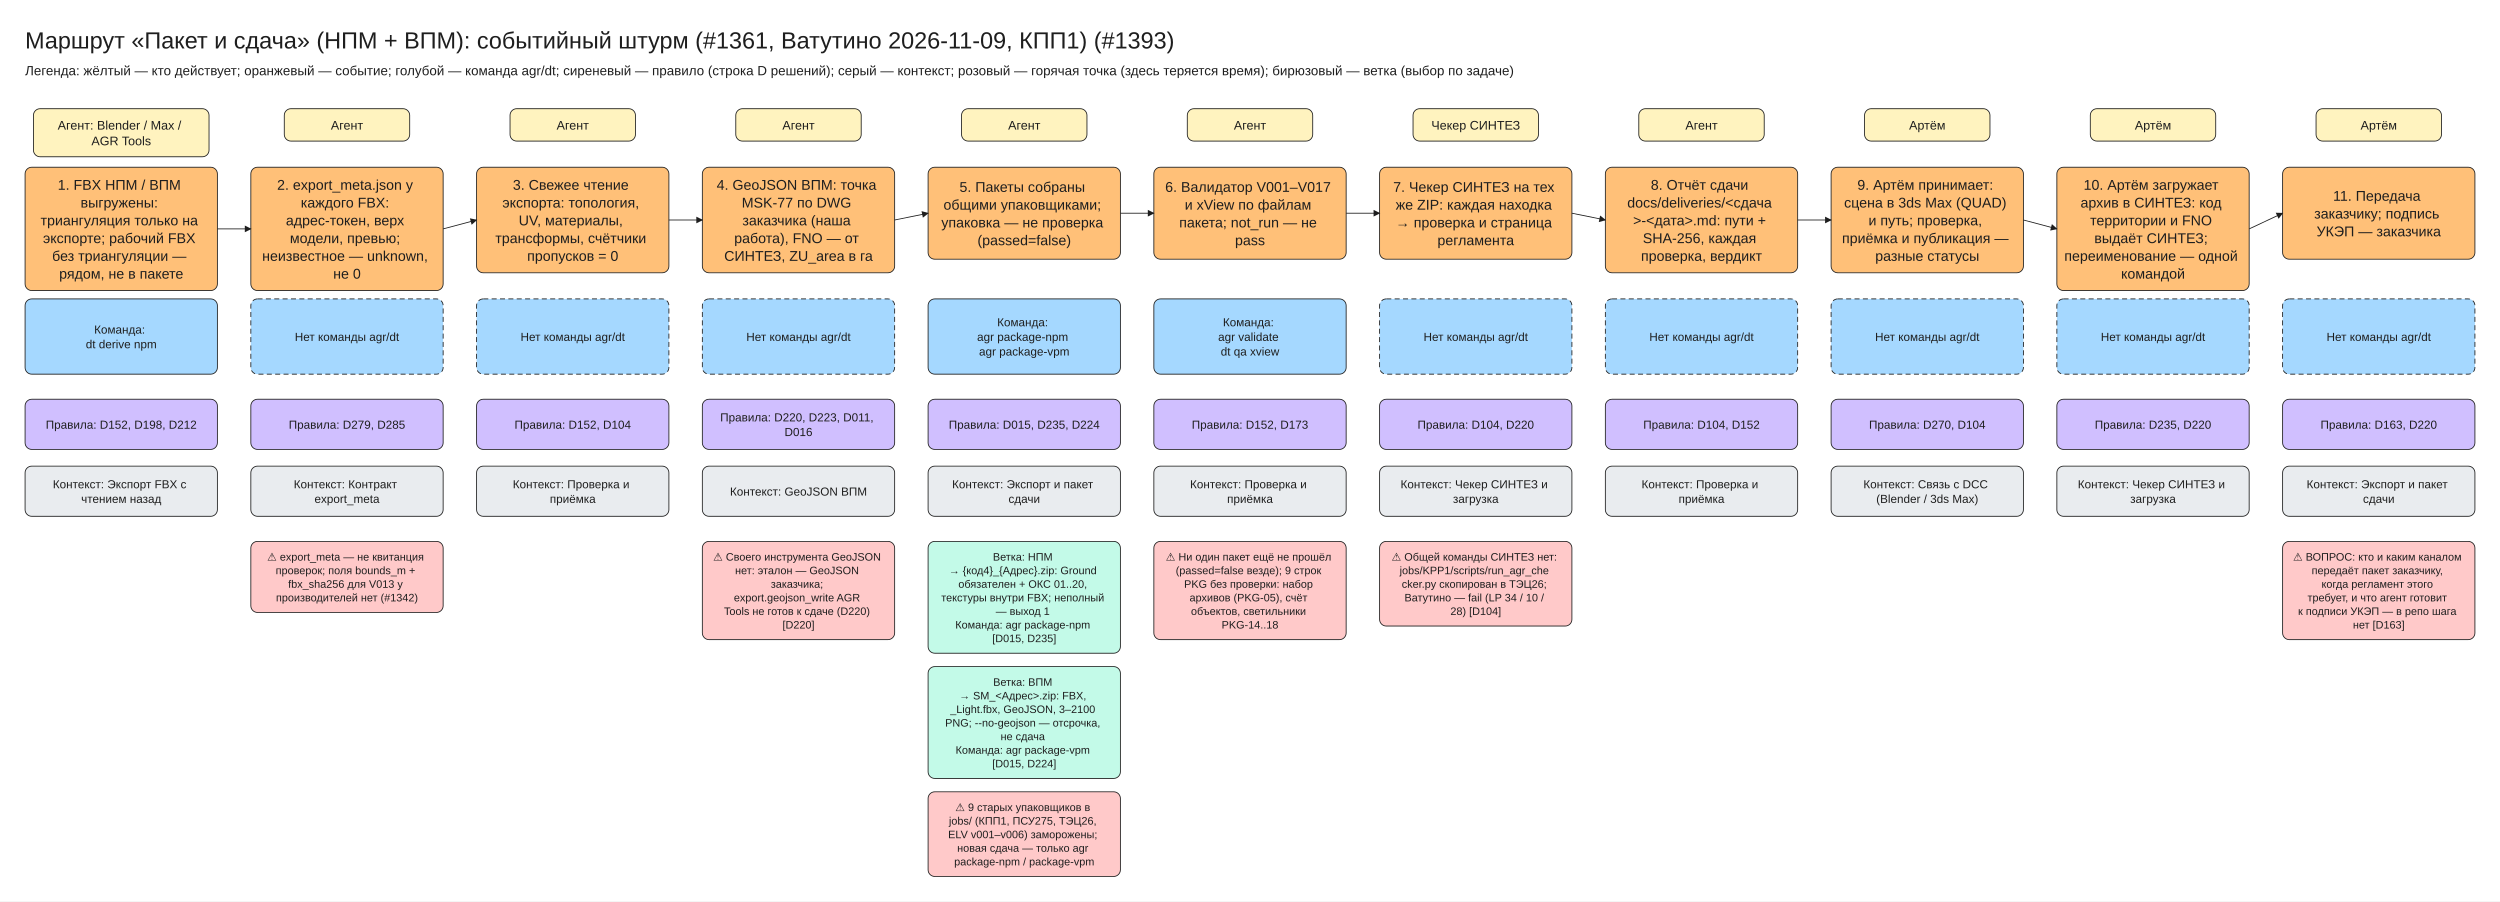
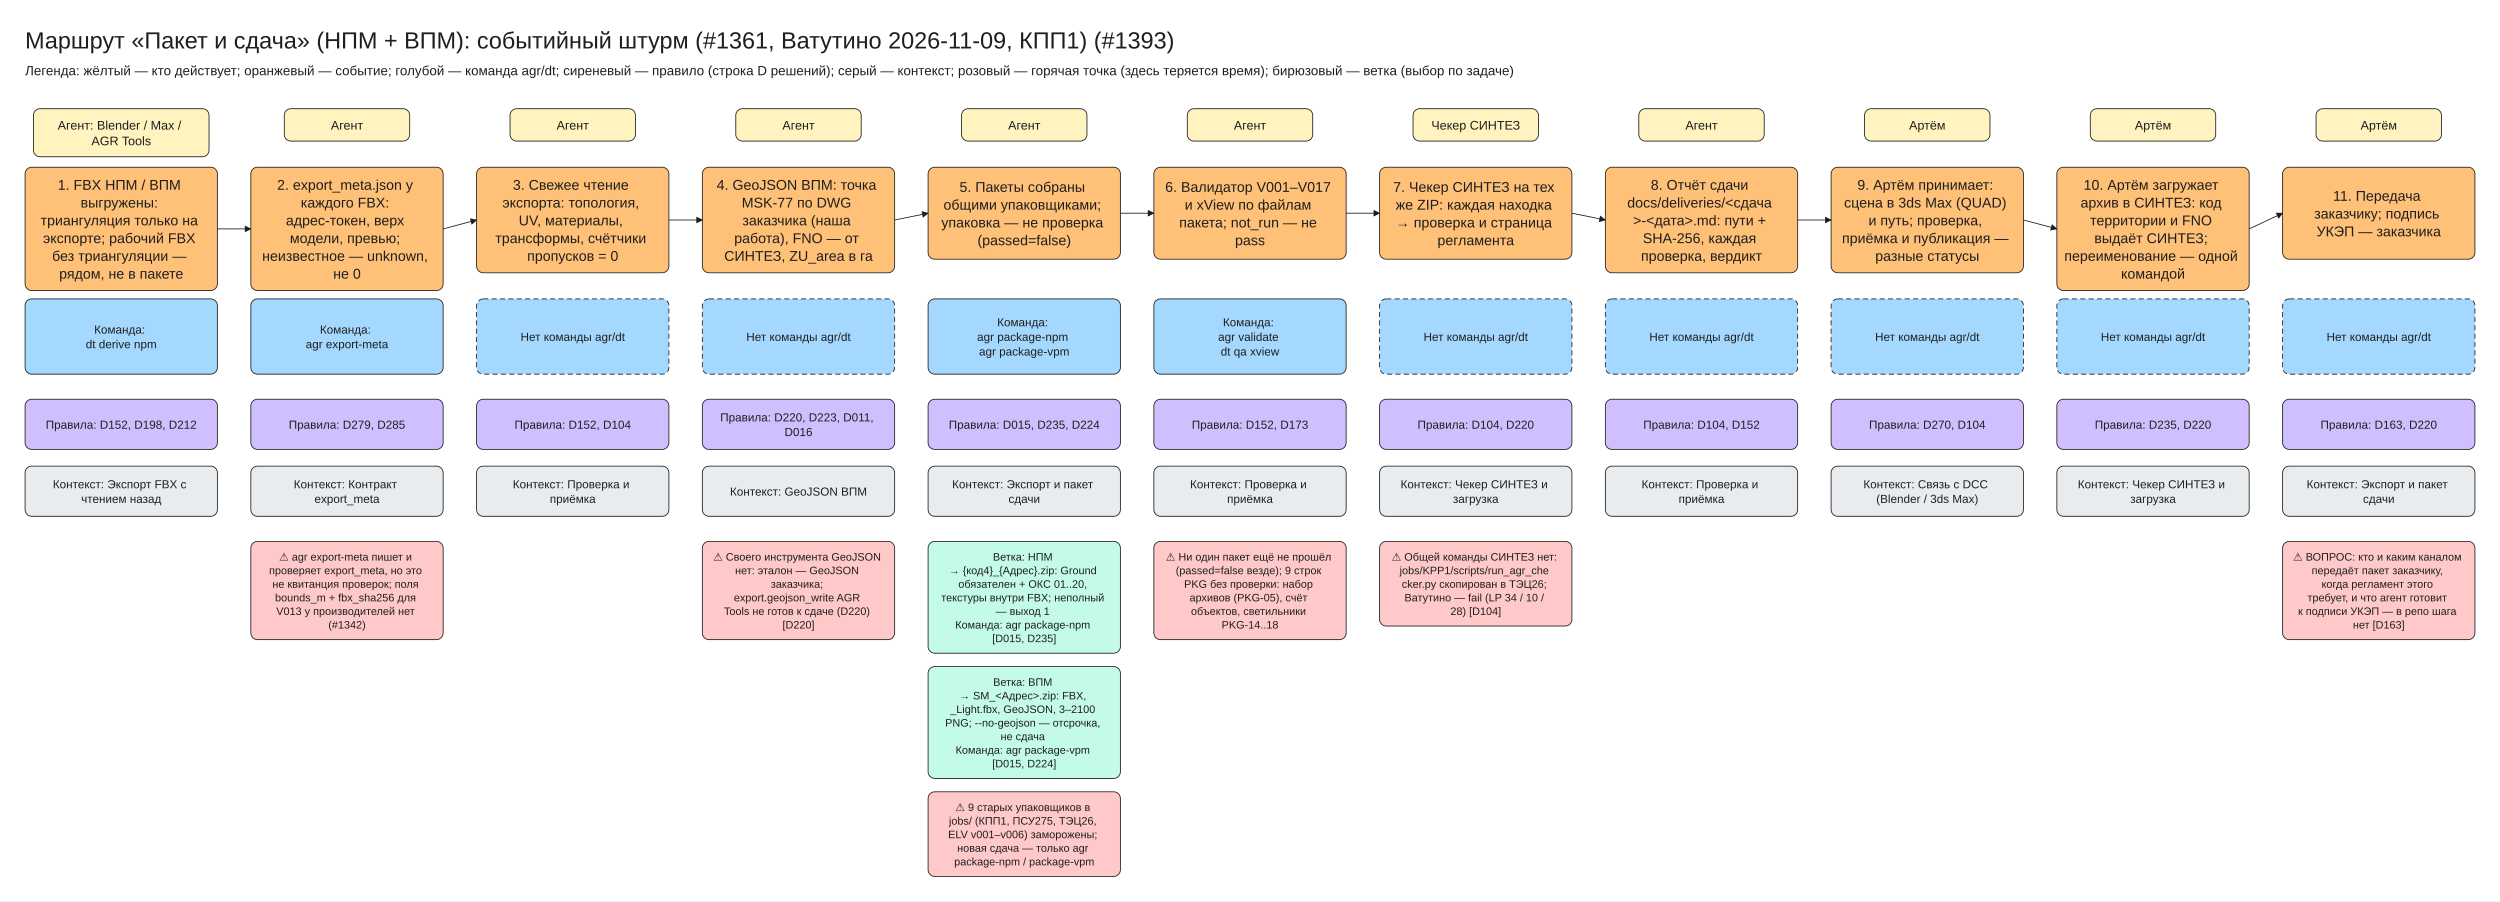
<svg xmlns="http://www.w3.org/2000/svg" viewBox="10 -30 2990 1078" width="2990" height="1078" font-family="Segoe UI, Arial, sans-serif">
  <defs>
    <marker id="arrow" viewBox="0 0 10 10" refX="9" refY="5" markerWidth="8" markerHeight="8" orient="auto-start-reverse">
      <path d="M0,0 L10,5 L0,10 z" fill="#1e1e1e" />
    </marker>
  </defs>
  <rect x="10" y="-30" width="2990" height="1078" fill="#ffffff" />
  <rect x="50" y="100" width="210" height="57.5" rx="8" fill="#fff3bf" stroke="#1e1e1e" />
  <rect x="40" y="170" width="230" height="147.5" rx="8" fill="#ffc078" stroke="#1e1e1e" />
  <rect x="40" y="327.5" width="230" height="90" rx="8" fill="#a5d8ff" stroke="#1e1e1e" />
  <rect x="40" y="447.5" width="230" height="60" rx="8" fill="#d0bfff" stroke="#1e1e1e" />
  <rect x="40" y="527.5" width="230" height="60" rx="8" fill="#e9ecef" stroke="#1e1e1e" />
  <rect x="350" y="100" width="150" height="38.75" rx="8" fill="#fff3bf" stroke="#1e1e1e" />
  <rect x="310" y="170" width="230" height="147.5" rx="8" fill="#ffc078" stroke="#1e1e1e" />
  <line x1="270" y1="243.75" x2="310" y2="243.75" stroke="#1e1e1e" marker-end="url(#arrow)" />
-   <rect x="310" y="327.5" width="230" height="90" rx="8" fill="#a5d8ff" stroke="#1e1e1e" stroke-dasharray="6 4" />
+   <rect x="310" y="327.5" width="230" height="90" rx="8" fill="#a5d8ff" stroke="#1e1e1e" />
  <rect x="310" y="447.5" width="230" height="60" rx="8" fill="#d0bfff" stroke="#1e1e1e" />
  <rect x="310" y="527.5" width="230" height="60" rx="8" fill="#e9ecef" stroke="#1e1e1e" />
-   <rect x="310" y="617.5" width="230" height="85.0" rx="8" fill="#ffc9c9" stroke="#1e1e1e" />
+   <rect x="310" y="617.5" width="230" height="117.5" rx="8" fill="#ffc9c9" stroke="#1e1e1e" />
  <rect x="620" y="100" width="150" height="38.75" rx="8" fill="#fff3bf" stroke="#1e1e1e" />
  <rect x="580" y="170" width="230" height="126.25" rx="8" fill="#ffc078" stroke="#1e1e1e" />
  <line x1="540" y1="243.75" x2="580" y2="233.13" stroke="#1e1e1e" marker-end="url(#arrow)" />
  <rect x="580" y="327.5" width="230" height="90" rx="8" fill="#a5d8ff" stroke="#1e1e1e" stroke-dasharray="6 4" />
  <rect x="580" y="447.5" width="230" height="60" rx="8" fill="#d0bfff" stroke="#1e1e1e" />
  <rect x="580" y="527.5" width="230" height="60" rx="8" fill="#e9ecef" stroke="#1e1e1e" />
  <rect x="890" y="100" width="150" height="38.75" rx="8" fill="#fff3bf" stroke="#1e1e1e" />
  <rect x="850" y="170" width="230" height="126.25" rx="8" fill="#ffc078" stroke="#1e1e1e" />
  <line x1="810" y1="233.12" x2="850" y2="233.12" stroke="#1e1e1e" marker-end="url(#arrow)" />
  <rect x="850" y="327.5" width="230" height="90" rx="8" fill="#a5d8ff" stroke="#1e1e1e" stroke-dasharray="6 4" />
  <rect x="850" y="447.5" width="230" height="60" rx="8" fill="#d0bfff" stroke="#1e1e1e" />
  <rect x="850" y="527.5" width="230" height="60" rx="8" fill="#e9ecef" stroke="#1e1e1e" />
  <rect x="850" y="617.5" width="230" height="117.5" rx="8" fill="#ffc9c9" stroke="#1e1e1e" />
  <rect x="1160" y="100" width="150" height="38.75" rx="8" fill="#fff3bf" stroke="#1e1e1e" />
  <rect x="1120" y="170" width="230" height="110" rx="8" fill="#ffc078" stroke="#1e1e1e" />
  <line x1="1080" y1="233.12" x2="1120" y2="225.0" stroke="#1e1e1e" marker-end="url(#arrow)" />
  <rect x="1120" y="327.5" width="230" height="90" rx="8" fill="#a5d8ff" stroke="#1e1e1e" />
  <rect x="1120" y="447.5" width="230" height="60" rx="8" fill="#d0bfff" stroke="#1e1e1e" />
  <rect x="1120" y="527.5" width="230" height="60" rx="8" fill="#e9ecef" stroke="#1e1e1e" />
  <rect x="1120" y="617.5" width="230" height="133.75" rx="8" fill="#c3fae8" stroke="#1e1e1e" />
  <rect x="1120" y="767.25" width="230" height="133.75" rx="8" fill="#c3fae8" stroke="#1e1e1e" />
  <rect x="1120" y="917.0" width="230" height="101.25" rx="8" fill="#ffc9c9" stroke="#1e1e1e" />
  <rect x="1430" y="100" width="150" height="38.75" rx="8" fill="#fff3bf" stroke="#1e1e1e" />
  <rect x="1390" y="170" width="230" height="110" rx="8" fill="#ffc078" stroke="#1e1e1e" />
  <line x1="1350" y1="225.0" x2="1390" y2="225.0" stroke="#1e1e1e" marker-end="url(#arrow)" />
  <rect x="1390" y="327.5" width="230" height="90" rx="8" fill="#a5d8ff" stroke="#1e1e1e" />
  <rect x="1390" y="447.5" width="230" height="60" rx="8" fill="#d0bfff" stroke="#1e1e1e" />
  <rect x="1390" y="527.5" width="230" height="60" rx="8" fill="#e9ecef" stroke="#1e1e1e" />
  <rect x="1390" y="617.5" width="230" height="117.5" rx="8" fill="#ffc9c9" stroke="#1e1e1e" />
  <rect x="1700" y="100" width="150" height="38.75" rx="8" fill="#fff3bf" stroke="#1e1e1e" />
  <rect x="1660" y="170" width="230" height="110" rx="8" fill="#ffc078" stroke="#1e1e1e" />
  <line x1="1620" y1="225.0" x2="1660" y2="225.0" stroke="#1e1e1e" marker-end="url(#arrow)" />
  <rect x="1660" y="327.5" width="230" height="90" rx="8" fill="#a5d8ff" stroke="#1e1e1e" stroke-dasharray="6 4" />
  <rect x="1660" y="447.5" width="230" height="60" rx="8" fill="#d0bfff" stroke="#1e1e1e" />
  <rect x="1660" y="527.5" width="230" height="60" rx="8" fill="#e9ecef" stroke="#1e1e1e" />
  <rect x="1660" y="617.5" width="230" height="101.25" rx="8" fill="#ffc9c9" stroke="#1e1e1e" />
  <rect x="1970" y="100" width="150" height="38.75" rx="8" fill="#fff3bf" stroke="#1e1e1e" />
  <rect x="1930" y="170" width="230" height="126.25" rx="8" fill="#ffc078" stroke="#1e1e1e" />
  <line x1="1890" y1="225.0" x2="1930" y2="233.12" stroke="#1e1e1e" marker-end="url(#arrow)" />
  <rect x="1930" y="327.5" width="230" height="90" rx="8" fill="#a5d8ff" stroke="#1e1e1e" stroke-dasharray="6 4" />
  <rect x="1930" y="447.5" width="230" height="60" rx="8" fill="#d0bfff" stroke="#1e1e1e" />
  <rect x="1930" y="527.5" width="230" height="60" rx="8" fill="#e9ecef" stroke="#1e1e1e" />
  <rect x="2240" y="100" width="150" height="38.75" rx="8" fill="#fff3bf" stroke="#1e1e1e" />
  <rect x="2200" y="170" width="230" height="126.25" rx="8" fill="#ffc078" stroke="#1e1e1e" />
  <line x1="2160" y1="233.12" x2="2200" y2="233.12" stroke="#1e1e1e" marker-end="url(#arrow)" />
  <rect x="2200" y="327.5" width="230" height="90" rx="8" fill="#a5d8ff" stroke="#1e1e1e" stroke-dasharray="6 4" />
  <rect x="2200" y="447.5" width="230" height="60" rx="8" fill="#d0bfff" stroke="#1e1e1e" />
  <rect x="2200" y="527.5" width="230" height="60" rx="8" fill="#e9ecef" stroke="#1e1e1e" />
  <rect x="2510" y="100" width="150" height="38.75" rx="8" fill="#fff3bf" stroke="#1e1e1e" />
  <rect x="2470" y="170" width="230" height="147.5" rx="8" fill="#ffc078" stroke="#1e1e1e" />
  <line x1="2430" y1="233.12" x2="2470" y2="243.74" stroke="#1e1e1e" marker-end="url(#arrow)" />
  <rect x="2470" y="327.5" width="230" height="90" rx="8" fill="#a5d8ff" stroke="#1e1e1e" stroke-dasharray="6 4" />
  <rect x="2470" y="447.5" width="230" height="60" rx="8" fill="#d0bfff" stroke="#1e1e1e" />
  <rect x="2470" y="527.5" width="230" height="60" rx="8" fill="#e9ecef" stroke="#1e1e1e" />
  <rect x="2780" y="100" width="150" height="38.75" rx="8" fill="#fff3bf" stroke="#1e1e1e" />
  <rect x="2740" y="170" width="230" height="110" rx="8" fill="#ffc078" stroke="#1e1e1e" />
  <line x1="2700" y1="243.75" x2="2740" y2="225.0" stroke="#1e1e1e" marker-end="url(#arrow)" />
  <rect x="2740" y="327.5" width="230" height="90" rx="8" fill="#a5d8ff" stroke="#1e1e1e" stroke-dasharray="6 4" />
  <rect x="2740" y="447.5" width="230" height="60" rx="8" fill="#d0bfff" stroke="#1e1e1e" />
  <rect x="2740" y="527.5" width="230" height="60" rx="8" fill="#e9ecef" stroke="#1e1e1e" />
  <rect x="2740" y="617.5" width="230" height="117.5" rx="8" fill="#ffc9c9" stroke="#1e1e1e" />
  <text x="40" y="0" font-size="28" text-anchor="start" fill="#1e1e1e">
    <tspan x="40" dy="28">Маршрут «Пакет и сдача» (НПМ + ВПМ): событийный штурм (#1361, Ватутино 2026-11-09, КПП1) (#1393)</tspan>
  </text>
  <text x="40" y="44" font-size="16" text-anchor="start" fill="#1e1e1e">
    <tspan x="40" dy="16">Легенда: жёлтый — кто действует; оранжевый — событие; голубой — команда agr/dt; сиреневый — правило (строка D решений); серый — контекст; розовый — горячая точка (здесь теряется время); бирюзовый — ветка (выбор по задаче)</tspan>
  </text>
  <text x="155.0" y="110.0" font-size="15" text-anchor="middle" fill="#1e1e1e">
    <tspan x="155.0" dy="15">Агент: Blender / Max /</tspan>
    <tspan x="155.0" dy="18.75">AGR Tools</tspan>
  </text>
  <text x="155.0" y="180.0" font-size="17" text-anchor="middle" fill="#1e1e1e">
    <tspan x="155.0" dy="17">1. FBX НПМ / ВПМ</tspan>
    <tspan x="155.0" dy="21.25">выгружены:</tspan>
    <tspan x="155.0" dy="21.25">триангуляция только на</tspan>
    <tspan x="155.0" dy="21.25">экспорте; рабочий FBX</tspan>
    <tspan x="155.0" dy="21.25">без триангуляции —</tspan>
    <tspan x="155.0" dy="21.25">рядом, не в пакете</tspan>
  </text>
  <text x="155.0" y="355.0" font-size="14" text-anchor="middle" fill="#1e1e1e">
    <tspan x="155.0" dy="14">Команда:</tspan>
    <tspan x="155.0" dy="17.5">dt derive npm</tspan>
  </text>
  <text x="155.0" y="468.75" font-size="14" text-anchor="middle" fill="#1e1e1e">
    <tspan x="155.0" dy="14">Правила: D152, D198, D212</tspan>
  </text>
  <text x="155.0" y="540.0" font-size="14" text-anchor="middle" fill="#1e1e1e">
    <tspan x="155.0" dy="14">Контекст: Экспорт FBX с</tspan>
    <tspan x="155.0" dy="17.5">чтением назад</tspan>
  </text>
  <text x="425.0" y="110.0" font-size="15" text-anchor="middle" fill="#1e1e1e">
    <tspan x="425.0" dy="15">Агент</tspan>
  </text>
  <text x="425.0" y="180.0" font-size="17" text-anchor="middle" fill="#1e1e1e">
    <tspan x="425.0" dy="17">2. export_meta.json у</tspan>
    <tspan x="425.0" dy="21.25">каждого FBX:</tspan>
    <tspan x="425.0" dy="21.25">адрес-токен, верх</tspan>
    <tspan x="425.0" dy="21.25">модели, превью;</tspan>
    <tspan x="425.0" dy="21.25">неизвестное — unknown,</tspan>
    <tspan x="425.0" dy="21.25">не 0</tspan>
  </text>
-   <text x="425.0" y="363.75" font-size="14" text-anchor="middle" fill="#1e1e1e">
-     <tspan x="425.0" dy="14">Нет команды agr/dt</tspan>
+   <text x="425.0" y="355.0" font-size="14" text-anchor="middle" fill="#1e1e1e">
+     <tspan x="425.0" dy="14">Команда:</tspan>
+     <tspan x="425.0" dy="17.5">agr export-meta</tspan>
  </text>
  <text x="425.0" y="468.75" font-size="14" text-anchor="middle" fill="#1e1e1e">
    <tspan x="425.0" dy="14">Правила: D279, D285</tspan>
  </text>
  <text x="425.0" y="540.0" font-size="14" text-anchor="middle" fill="#1e1e1e">
    <tspan x="425.0" dy="14">Контекст: Контракт</tspan>
    <tspan x="425.0" dy="17.5">export_meta</tspan>
  </text>
  <text x="425.0" y="627.5" font-size="13" text-anchor="middle" fill="#1e1e1e">
-     <tspan x="425.0" dy="13">⚠ export_meta — не квитанция</tspan>
-     <tspan x="425.0" dy="16.25">проверок; поля bounds_m +</tspan>
-     <tspan x="425.0" dy="16.25">fbx_sha256 для V013 у</tspan>
-     <tspan x="425.0" dy="16.25">производителей нет (#1342)</tspan>
+     <tspan x="425.0" dy="13">⚠ agr export-meta пишет и</tspan>
+     <tspan x="425.0" dy="16.25">проверяет export_meta, но это</tspan>
+     <tspan x="425.0" dy="16.25">не квитанция проверок; поля</tspan>
+     <tspan x="425.0" dy="16.25">bounds_m + fbx_sha256 для</tspan>
+     <tspan x="425.0" dy="16.25">V013 у производителей нет</tspan>
+     <tspan x="425.0" dy="16.25">(#1342)</tspan>
  </text>
  <text x="695.0" y="110.0" font-size="15" text-anchor="middle" fill="#1e1e1e">
    <tspan x="695.0" dy="15">Агент</tspan>
  </text>
  <text x="695.0" y="180.0" font-size="17" text-anchor="middle" fill="#1e1e1e">
    <tspan x="695.0" dy="17">3. Свежее чтение</tspan>
    <tspan x="695.0" dy="21.25">экспорта: топология,</tspan>
    <tspan x="695.0" dy="21.25">UV, материалы,</tspan>
    <tspan x="695.0" dy="21.25">трансформы, счётчики</tspan>
    <tspan x="695.0" dy="21.25">пропусков = 0</tspan>
  </text>
  <text x="695.0" y="363.75" font-size="14" text-anchor="middle" fill="#1e1e1e">
    <tspan x="695.0" dy="14">Нет команды agr/dt</tspan>
  </text>
  <text x="695.0" y="468.75" font-size="14" text-anchor="middle" fill="#1e1e1e">
    <tspan x="695.0" dy="14">Правила: D152, D104</tspan>
  </text>
  <text x="695.0" y="540.0" font-size="14" text-anchor="middle" fill="#1e1e1e">
    <tspan x="695.0" dy="14">Контекст: Проверка и</tspan>
    <tspan x="695.0" dy="17.5">приёмка</tspan>
  </text>
  <text x="965.0" y="110.0" font-size="15" text-anchor="middle" fill="#1e1e1e">
    <tspan x="965.0" dy="15">Агент</tspan>
  </text>
  <text x="965.0" y="180.0" font-size="17" text-anchor="middle" fill="#1e1e1e">
    <tspan x="965.0" dy="17">4. GeoJSON ВПМ: точка</tspan>
    <tspan x="965.0" dy="21.25">MSK-77 по DWG</tspan>
    <tspan x="965.0" dy="21.25">заказчика (наша</tspan>
    <tspan x="965.0" dy="21.25">работа), FNO — от</tspan>
    <tspan x="965.0" dy="21.25">СИНТЕЗ, ZU_area в га</tspan>
  </text>
  <text x="965.0" y="363.75" font-size="14" text-anchor="middle" fill="#1e1e1e">
    <tspan x="965.0" dy="14">Нет команды agr/dt</tspan>
  </text>
  <text x="965.0" y="460.0" font-size="14" text-anchor="middle" fill="#1e1e1e">
    <tspan x="965.0" dy="14">Правила: D220, D223, D011,</tspan>
    <tspan x="965.0" dy="17.5">D016</tspan>
  </text>
  <text x="965.0" y="548.75" font-size="14" text-anchor="middle" fill="#1e1e1e">
    <tspan x="965.0" dy="14">Контекст: GeoJSON ВПМ</tspan>
  </text>
  <text x="965.0" y="627.5" font-size="13" text-anchor="middle" fill="#1e1e1e">
    <tspan x="965.0" dy="13">⚠ Своего инструмента GeoJSON</tspan>
    <tspan x="965.0" dy="16.25">нет: эталон — GeoJSON</tspan>
    <tspan x="965.0" dy="16.25">заказчика;</tspan>
    <tspan x="965.0" dy="16.25">export.geojson_write AGR</tspan>
    <tspan x="965.0" dy="16.25">Tools не готов к сдаче (D220)</tspan>
    <tspan x="965.0" dy="16.25">[D220]</tspan>
  </text>
  <text x="1235.0" y="110.0" font-size="15" text-anchor="middle" fill="#1e1e1e">
    <tspan x="1235.0" dy="15">Агент</tspan>
  </text>
  <text x="1235.0" y="182.5" font-size="17" text-anchor="middle" fill="#1e1e1e">
    <tspan x="1235.0" dy="17">5. Пакеты собраны</tspan>
    <tspan x="1235.0" dy="21.25">общими упаковщиками;</tspan>
    <tspan x="1235.0" dy="21.25">упаковка — не проверка</tspan>
    <tspan x="1235.0" dy="21.25">(passed=false)</tspan>
  </text>
  <text x="1235.0" y="346.25" font-size="14" text-anchor="middle" fill="#1e1e1e">
    <tspan x="1235.0" dy="14">Команда:</tspan>
    <tspan x="1235.0" dy="17.5">agr package-npm</tspan>
    <tspan x="1235.0" dy="17.5">agr package-vpm</tspan>
  </text>
  <text x="1235.0" y="468.75" font-size="14" text-anchor="middle" fill="#1e1e1e">
    <tspan x="1235.0" dy="14">Правила: D015, D235, D224</tspan>
  </text>
  <text x="1235.0" y="540.0" font-size="14" text-anchor="middle" fill="#1e1e1e">
    <tspan x="1235.0" dy="14">Контекст: Экспорт и пакет</tspan>
    <tspan x="1235.0" dy="17.5">сдачи</tspan>
  </text>
  <text x="1235.0" y="627.5" font-size="13" text-anchor="middle" fill="#1e1e1e">
    <tspan x="1235.0" dy="13">Ветка: НПМ</tspan>
    <tspan x="1235.0" dy="16.25">→ {код4}_{Адрес}.zip: Ground</tspan>
    <tspan x="1235.0" dy="16.25">обязателен + ОКС 01..20,</tspan>
    <tspan x="1235.0" dy="16.25">текстуры внутри FBX; неполный</tspan>
    <tspan x="1235.0" dy="16.25">— выход 1</tspan>
    <tspan x="1235.0" dy="16.25">Команда: agr package-npm</tspan>
    <tspan x="1235.0" dy="16.25">[D015, D235]</tspan>
  </text>
  <text x="1235.0" y="777.25" font-size="13" text-anchor="middle" fill="#1e1e1e">
    <tspan x="1235.0" dy="13">Ветка: ВПМ</tspan>
    <tspan x="1235.0" dy="16.25">→ SM_&lt;Адрес&gt;.zip: FBX,</tspan>
    <tspan x="1235.0" dy="16.25">_Light.fbx, GeoJSON, 3–2100</tspan>
    <tspan x="1235.0" dy="16.25">PNG; --no-geojson — отсрочка,</tspan>
    <tspan x="1235.0" dy="16.25">не сдача</tspan>
    <tspan x="1235.0" dy="16.25">Команда: agr package-vpm</tspan>
    <tspan x="1235.0" dy="16.25">[D015, D224]</tspan>
  </text>
  <text x="1235.0" y="927.0" font-size="13" text-anchor="middle" fill="#1e1e1e">
    <tspan x="1235.0" dy="13">⚠ 9 старых упаковщиков в</tspan>
    <tspan x="1235.0" dy="16.25">jobs/ (КПП1, ПСУ275, ТЭЦ26,</tspan>
    <tspan x="1235.0" dy="16.25">ELV v001–v006) заморожены;</tspan>
    <tspan x="1235.0" dy="16.25">новая сдача — только agr</tspan>
    <tspan x="1235.0" dy="16.25">package-npm / package-vpm</tspan>
  </text>
  <text x="1505.0" y="110.0" font-size="15" text-anchor="middle" fill="#1e1e1e">
    <tspan x="1505.0" dy="15">Агент</tspan>
  </text>
  <text x="1505.0" y="182.5" font-size="17" text-anchor="middle" fill="#1e1e1e">
    <tspan x="1505.0" dy="17">6. Валидатор V001–V017</tspan>
    <tspan x="1505.0" dy="21.25">и xView по файлам</tspan>
    <tspan x="1505.0" dy="21.25">пакета; not_run — не</tspan>
    <tspan x="1505.0" dy="21.25">pass</tspan>
  </text>
  <text x="1505.0" y="346.25" font-size="14" text-anchor="middle" fill="#1e1e1e">
    <tspan x="1505.0" dy="14">Команда:</tspan>
    <tspan x="1505.0" dy="17.5">agr validate</tspan>
    <tspan x="1505.0" dy="17.5">dt qa xview</tspan>
  </text>
  <text x="1505.0" y="468.75" font-size="14" text-anchor="middle" fill="#1e1e1e">
    <tspan x="1505.0" dy="14">Правила: D152, D173</tspan>
  </text>
  <text x="1505.0" y="540.0" font-size="14" text-anchor="middle" fill="#1e1e1e">
    <tspan x="1505.0" dy="14">Контекст: Проверка и</tspan>
    <tspan x="1505.0" dy="17.5">приёмка</tspan>
  </text>
  <text x="1505.0" y="627.5" font-size="13" text-anchor="middle" fill="#1e1e1e">
    <tspan x="1505.0" dy="13">⚠ Ни один пакет ещё не прошёл</tspan>
    <tspan x="1505.0" dy="16.25">(passed=false везде); 9 строк</tspan>
    <tspan x="1505.0" dy="16.25">PKG без проверки: набор</tspan>
    <tspan x="1505.0" dy="16.25">архивов (PKG-05), счёт</tspan>
    <tspan x="1505.0" dy="16.25">объектов, светильники</tspan>
    <tspan x="1505.0" dy="16.25">PKG-14..18</tspan>
  </text>
  <text x="1775.0" y="110.0" font-size="15" text-anchor="middle" fill="#1e1e1e">
    <tspan x="1775.0" dy="15">Чекер СИНТЕЗ</tspan>
  </text>
  <text x="1775.0" y="182.5" font-size="17" text-anchor="middle" fill="#1e1e1e">
    <tspan x="1775.0" dy="17">7. Чекер СИНТЕЗ на тех</tspan>
    <tspan x="1775.0" dy="21.25">же ZIP: каждая находка</tspan>
    <tspan x="1775.0" dy="21.25">→ проверка и страница</tspan>
    <tspan x="1775.0" dy="21.25">регламента</tspan>
  </text>
  <text x="1775.0" y="363.75" font-size="14" text-anchor="middle" fill="#1e1e1e">
    <tspan x="1775.0" dy="14">Нет команды agr/dt</tspan>
  </text>
  <text x="1775.0" y="468.75" font-size="14" text-anchor="middle" fill="#1e1e1e">
    <tspan x="1775.0" dy="14">Правила: D104, D220</tspan>
  </text>
  <text x="1775.0" y="540.0" font-size="14" text-anchor="middle" fill="#1e1e1e">
    <tspan x="1775.0" dy="14">Контекст: Чекер СИНТЕЗ и</tspan>
    <tspan x="1775.0" dy="17.5">загрузка</tspan>
  </text>
  <text x="1775.0" y="627.5" font-size="13" text-anchor="middle" fill="#1e1e1e">
    <tspan x="1775.0" dy="13">⚠ Общей команды СИНТЕЗ нет:</tspan>
    <tspan x="1775.0" dy="16.25">jobs/KPP1/scripts/run_agr_che</tspan>
    <tspan x="1775.0" dy="16.25">cker.py скопирован в ТЭЦ26;</tspan>
    <tspan x="1775.0" dy="16.25">Ватутино — fail (LP 34 / 10 /</tspan>
    <tspan x="1775.0" dy="16.25">28) [D104]</tspan>
  </text>
  <text x="2045.0" y="110.0" font-size="15" text-anchor="middle" fill="#1e1e1e">
    <tspan x="2045.0" dy="15">Агент</tspan>
  </text>
  <text x="2045.0" y="180.0" font-size="17" text-anchor="middle" fill="#1e1e1e">
    <tspan x="2045.0" dy="17">8. Отчёт сдачи</tspan>
    <tspan x="2045.0" dy="21.25">docs/deliveries/&lt;сдача</tspan>
    <tspan x="2045.0" dy="21.25">&gt;-&lt;дата&gt;.md: пути +</tspan>
    <tspan x="2045.0" dy="21.25">SHA-256, каждая</tspan>
    <tspan x="2045.0" dy="21.25">проверка, вердикт</tspan>
  </text>
  <text x="2045.0" y="363.75" font-size="14" text-anchor="middle" fill="#1e1e1e">
    <tspan x="2045.0" dy="14">Нет команды agr/dt</tspan>
  </text>
  <text x="2045.0" y="468.75" font-size="14" text-anchor="middle" fill="#1e1e1e">
    <tspan x="2045.0" dy="14">Правила: D104, D152</tspan>
  </text>
  <text x="2045.0" y="540.0" font-size="14" text-anchor="middle" fill="#1e1e1e">
    <tspan x="2045.0" dy="14">Контекст: Проверка и</tspan>
    <tspan x="2045.0" dy="17.5">приёмка</tspan>
  </text>
  <text x="2315.0" y="110.0" font-size="15" text-anchor="middle" fill="#1e1e1e">
    <tspan x="2315.0" dy="15">Артём</tspan>
  </text>
  <text x="2315.0" y="180.0" font-size="17" text-anchor="middle" fill="#1e1e1e">
    <tspan x="2315.0" dy="17">9. Артём принимает:</tspan>
    <tspan x="2315.0" dy="21.25">сцена в 3ds Max (QUAD)</tspan>
    <tspan x="2315.0" dy="21.25">и путь; проверка,</tspan>
    <tspan x="2315.0" dy="21.25">приёмка и публикация —</tspan>
    <tspan x="2315.0" dy="21.25">разные статусы</tspan>
  </text>
  <text x="2315.0" y="363.75" font-size="14" text-anchor="middle" fill="#1e1e1e">
    <tspan x="2315.0" dy="14">Нет команды agr/dt</tspan>
  </text>
  <text x="2315.0" y="468.75" font-size="14" text-anchor="middle" fill="#1e1e1e">
    <tspan x="2315.0" dy="14">Правила: D270, D104</tspan>
  </text>
  <text x="2315.0" y="540.0" font-size="14" text-anchor="middle" fill="#1e1e1e">
    <tspan x="2315.0" dy="14">Контекст: Связь с DCC</tspan>
    <tspan x="2315.0" dy="17.5">(Blender / 3ds Max)</tspan>
  </text>
  <text x="2585.0" y="110.0" font-size="15" text-anchor="middle" fill="#1e1e1e">
    <tspan x="2585.0" dy="15">Артём</tspan>
  </text>
  <text x="2585.0" y="180.0" font-size="17" text-anchor="middle" fill="#1e1e1e">
    <tspan x="2585.0" dy="17">10. Артём загружает</tspan>
    <tspan x="2585.0" dy="21.25">архив в СИНТЕЗ: код</tspan>
    <tspan x="2585.0" dy="21.25">территории и FNO</tspan>
    <tspan x="2585.0" dy="21.25">выдаёт СИНТЕЗ;</tspan>
    <tspan x="2585.0" dy="21.25">переименование — одной</tspan>
    <tspan x="2585.0" dy="21.25">командой</tspan>
  </text>
  <text x="2585.0" y="363.75" font-size="14" text-anchor="middle" fill="#1e1e1e">
    <tspan x="2585.0" dy="14">Нет команды agr/dt</tspan>
  </text>
  <text x="2585.0" y="468.75" font-size="14" text-anchor="middle" fill="#1e1e1e">
    <tspan x="2585.0" dy="14">Правила: D235, D220</tspan>
  </text>
  <text x="2585.0" y="540.0" font-size="14" text-anchor="middle" fill="#1e1e1e">
    <tspan x="2585.0" dy="14">Контекст: Чекер СИНТЕЗ и</tspan>
    <tspan x="2585.0" dy="17.5">загрузка</tspan>
  </text>
  <text x="2855.0" y="110.0" font-size="15" text-anchor="middle" fill="#1e1e1e">
    <tspan x="2855.0" dy="15">Артём</tspan>
  </text>
  <text x="2855.0" y="193.12" font-size="17" text-anchor="middle" fill="#1e1e1e">
    <tspan x="2855.0" dy="17">11. Передача</tspan>
    <tspan x="2855.0" dy="21.25">заказчику; подпись</tspan>
    <tspan x="2855.0" dy="21.25">УКЭП — заказчика</tspan>
  </text>
  <text x="2855.0" y="363.75" font-size="14" text-anchor="middle" fill="#1e1e1e">
    <tspan x="2855.0" dy="14">Нет команды agr/dt</tspan>
  </text>
  <text x="2855.0" y="468.75" font-size="14" text-anchor="middle" fill="#1e1e1e">
    <tspan x="2855.0" dy="14">Правила: D163, D220</tspan>
  </text>
  <text x="2855.0" y="540.0" font-size="14" text-anchor="middle" fill="#1e1e1e">
    <tspan x="2855.0" dy="14">Контекст: Экспорт и пакет</tspan>
    <tspan x="2855.0" dy="17.5">сдачи</tspan>
  </text>
  <text x="2855.0" y="627.5" font-size="13" text-anchor="middle" fill="#1e1e1e">
    <tspan x="2855.0" dy="13">⚠ ВОПРОС: кто и каким каналом</tspan>
    <tspan x="2855.0" dy="16.25">передаёт пакет заказчику,</tspan>
    <tspan x="2855.0" dy="16.25">когда регламент этого</tspan>
    <tspan x="2855.0" dy="16.25">требует, и что агент готовит</tspan>
    <tspan x="2855.0" dy="16.25">к подписи УКЭП — в репо шага</tspan>
    <tspan x="2855.0" dy="16.25">нет [D163]</tspan>
  </text>
</svg>
